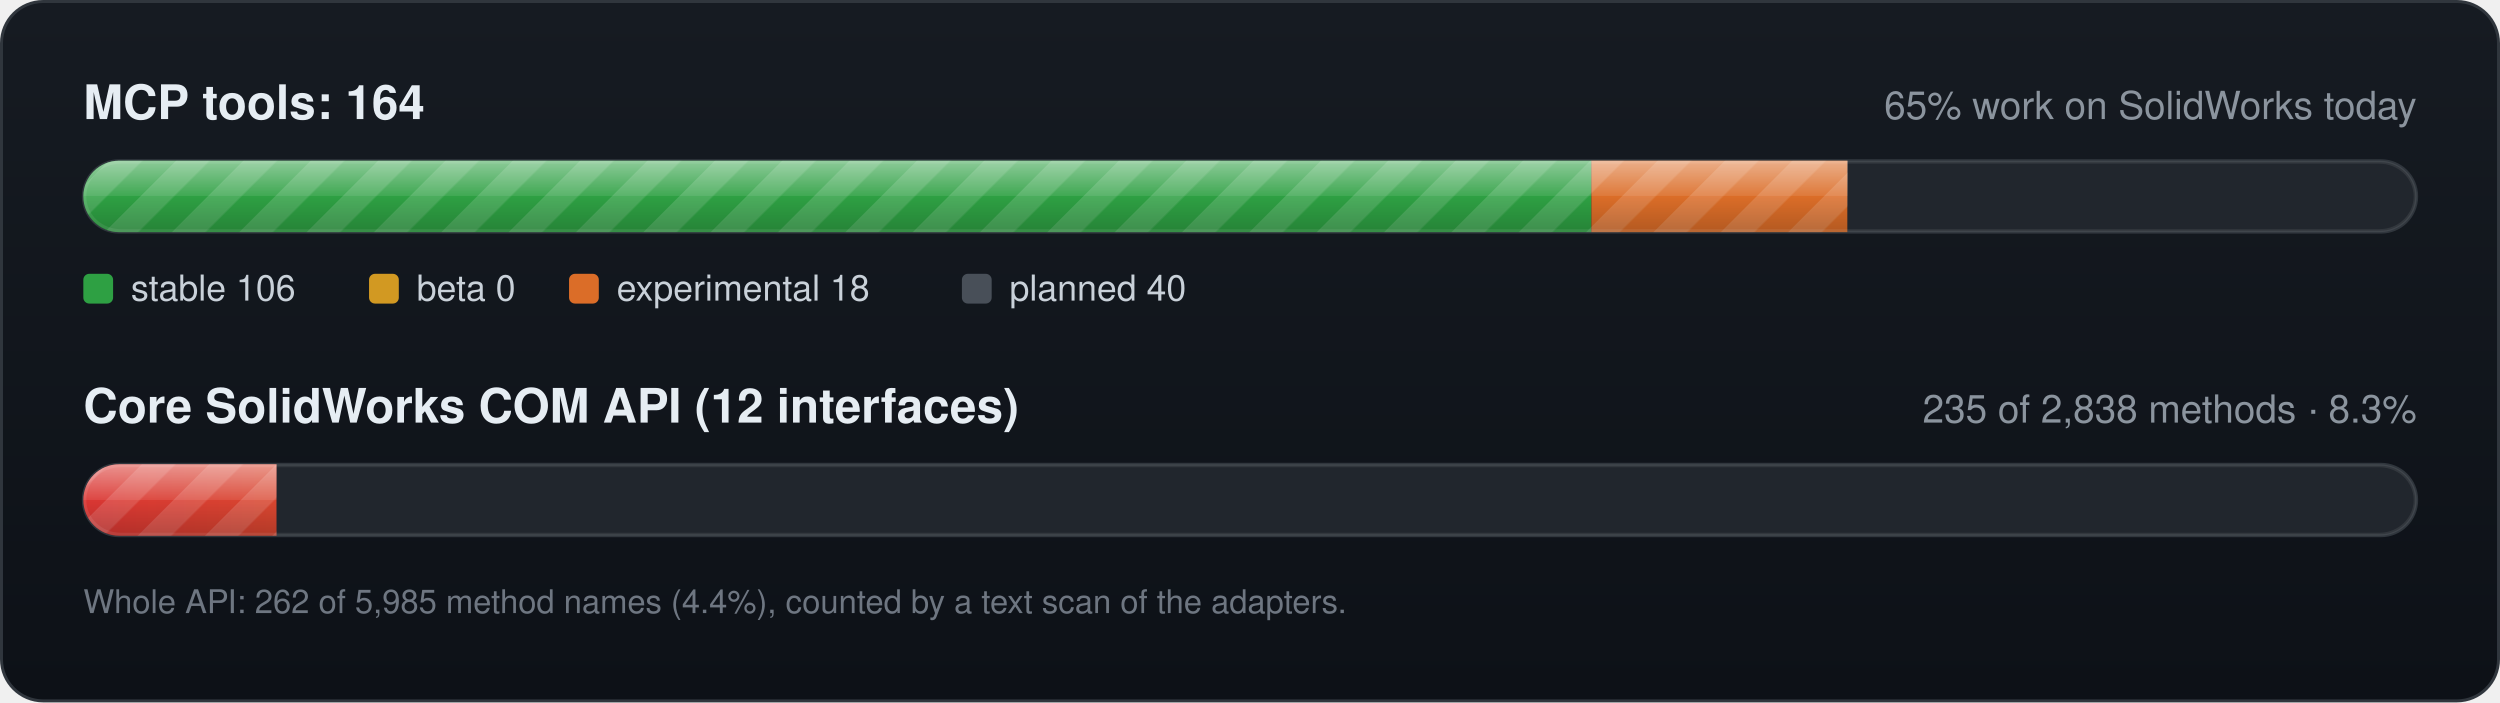
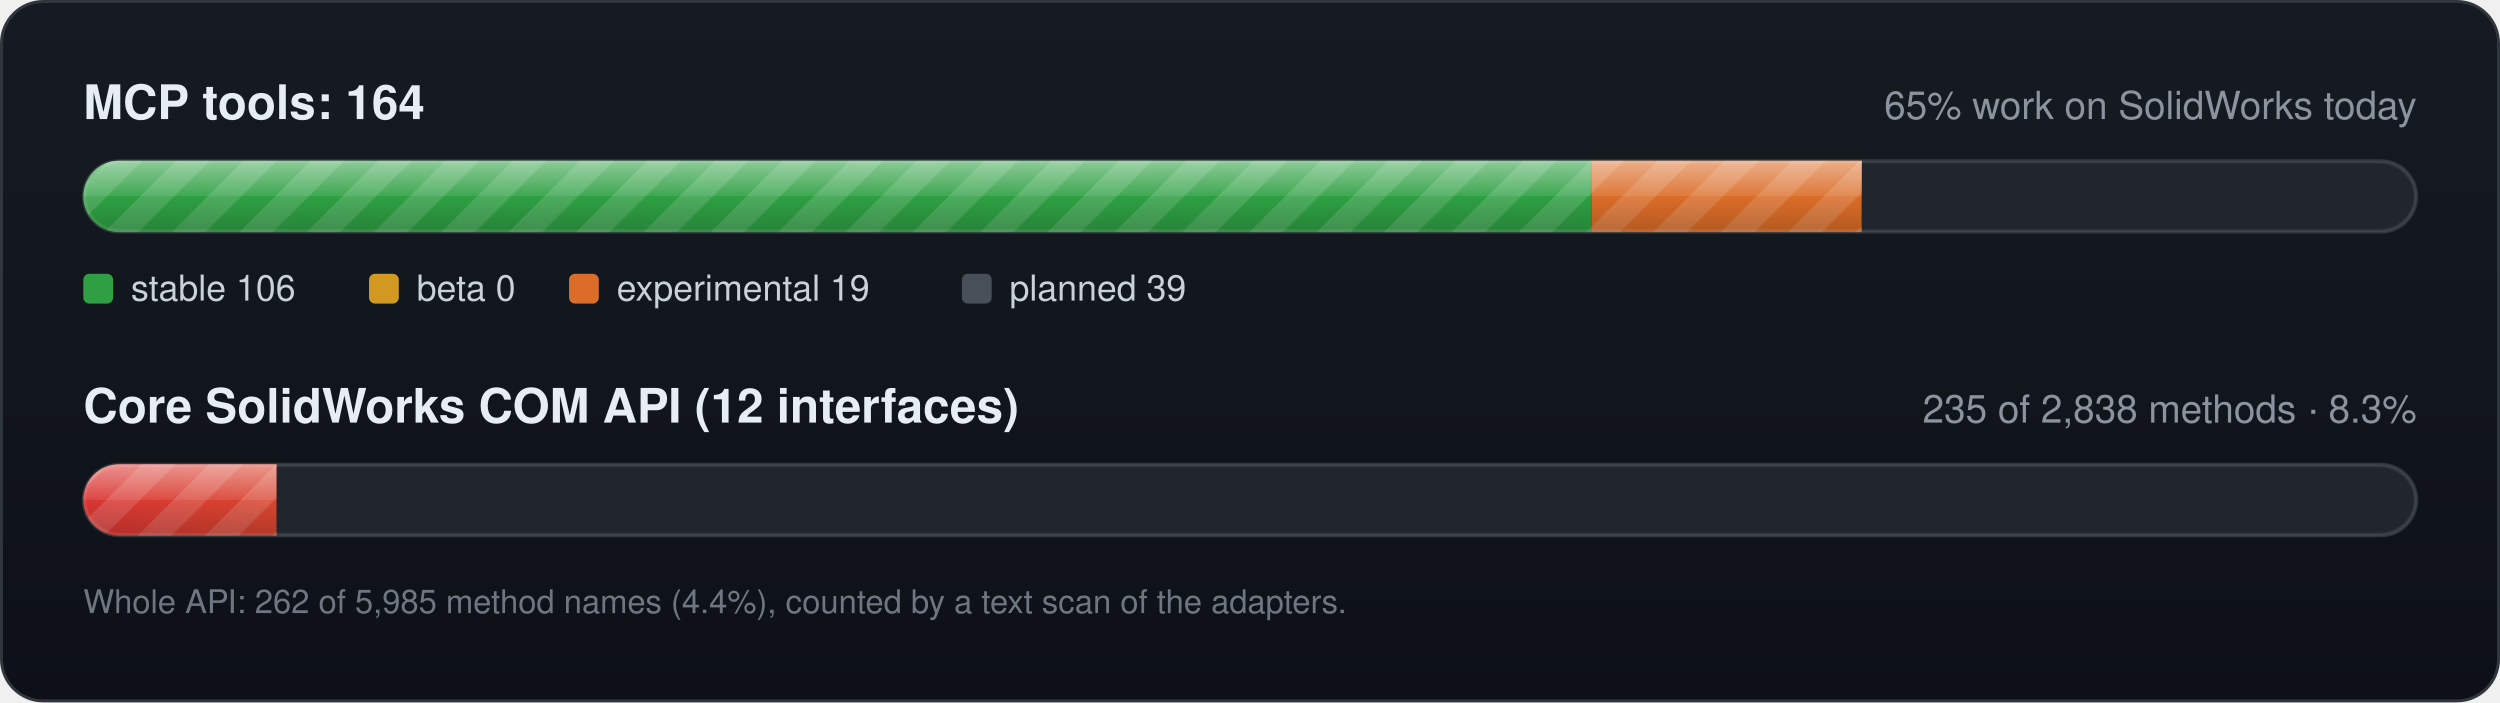
<svg xmlns="http://www.w3.org/2000/svg" width="840" height="236" viewBox="0 0 840 236" role="img" aria-label="Project progress">
  <defs>
    <linearGradient id="panel" x1="0" y1="0" x2="0" y2="1">
      <stop offset="0" stop-color="#161b22" />
      <stop offset="1" stop-color="#0d1117" />
    </linearGradient>
    <linearGradient id="gloss" x1="0" y1="0" x2="0" y2="1">
      <stop offset="0" stop-color="#fff" stop-opacity=".45" />
      <stop offset=".5" stop-color="#fff" stop-opacity=".08" />
      <stop offset=".5" stop-color="#000" stop-opacity="0" />
      <stop offset="1" stop-color="#000" stop-opacity=".18" />
    </linearGradient>
    <linearGradient id="heat" gradientUnits="userSpaceOnUse" x1="28" y1="0" x2="812" y2="0">
      <stop offset="0" stop-color="#da3633" />
      <stop offset=".5" stop-color="#d29922" />
      <stop offset="1" stop-color="#2ea043" />
    </linearGradient>
    <pattern id="stripes" width="16" height="16" patternUnits="userSpaceOnUse" patternTransform="rotate(45)">
      <rect width="8" height="16" fill="#fff" fill-opacity=".14" />
      <animateTransform attributeName="patternTransform" type="translate" additive="sum" from="0 0" to="16 0" dur="1.6s" repeatCount="indefinite" />
    </pattern>
    <clipPath id="track-tools">
      <rect x="28" y="54" width="784" height="24" rx="12.0" />
    </clipPath>
    <clipPath id="track-com">
      <rect x="28" y="156" width="784" height="24" rx="12.0" />
    </clipPath>
  </defs>
  <rect x=".5" y=".5" width="839" height="235" rx="14" fill="url(#panel)" stroke="#30363d" />
  <text x="28" y="40" font-family="-apple-system,'Segoe UI',Helvetica,Arial,sans-serif" font-size="16" fill="#e6edf3" font-weight="600" text-anchor="start">MCP tools: 164</text>
  <text x="812" y="40" font-family="-apple-system,'Segoe UI',Helvetica,Arial,sans-serif" font-size="13" fill="#8b949e" font-weight="400" text-anchor="end">65% work on SolidWorks today</text>
  <rect x="28" y="54" width="784" height="24" rx="12.0" fill="#21262d" stroke="#30363d" />
  <g clip-path="url(#track-tools)">
    <rect x="28.0" y="54" width="506.7" height="24" fill="#2ea043" />
    <rect x="534.7" y="54" width="0.0" height="24" fill="#d29922" />
-     <rect x="534.7" y="54" width="86.0" height="24" fill="#db6d28" />
-     <rect x="28" y="54" width="592.8" height="24" fill="url(#stripes)" />
-     <rect x="28" y="54" width="592.8" height="24" fill="url(#gloss)" />
+     <rect x="534.7" y="54" width="90.8" height="24" fill="#db6d28" />
+     <rect x="28" y="54" width="597.6" height="24" fill="url(#stripes)" />
+     <rect x="28" y="54" width="597.6" height="24" fill="url(#gloss)" />
  </g>
  <rect x="28.5" y="54.5" width="783" height="23" rx="12.0" fill="none" stroke="#fff" stroke-opacity=".08" />
  <rect x="28" y="92" width="10" height="10" rx="2" fill="#2ea043" />
  <text x="44" y="101" font-family="-apple-system,'Segoe UI',Helvetica,Arial,sans-serif" font-size="12" fill="#c9d1d9" font-weight="400" text-anchor="start">stable 106</text>
  <rect x="124" y="92" width="10" height="10" rx="2" fill="#d29922" />
  <text x="140" y="101" font-family="-apple-system,'Segoe UI',Helvetica,Arial,sans-serif" font-size="12" fill="#c9d1d9" font-weight="400" text-anchor="start">beta 0</text>
  <rect x="191.2" y="92" width="10" height="10" rx="2" fill="#db6d28" />
-   <text x="207.2" y="101" font-family="-apple-system,'Segoe UI',Helvetica,Arial,sans-serif" font-size="12" fill="#c9d1d9" font-weight="400" text-anchor="start">experimental 18</text>
+   <text x="207.2" y="101" font-family="-apple-system,'Segoe UI',Helvetica,Arial,sans-serif" font-size="12" fill="#c9d1d9" font-weight="400" text-anchor="start">experimental 19</text>
  <rect x="323.2" y="92" width="10" height="10" rx="2" fill="#484f58" />
-   <text x="339.2" y="101" font-family="-apple-system,'Segoe UI',Helvetica,Arial,sans-serif" font-size="12" fill="#c9d1d9" font-weight="400" text-anchor="start">planned 40</text>
+   <text x="339.2" y="101" font-family="-apple-system,'Segoe UI',Helvetica,Arial,sans-serif" font-size="12" fill="#c9d1d9" font-weight="400" text-anchor="start">planned 39</text>
  <text x="28" y="142" font-family="-apple-system,'Segoe UI',Helvetica,Arial,sans-serif" font-size="16" fill="#e6edf3" font-weight="600" text-anchor="start">Core SolidWorks COM API (12 interfaces)</text>
  <text x="812" y="142" font-family="-apple-system,'Segoe UI',Helvetica,Arial,sans-serif" font-size="13" fill="#8b949e" font-weight="400" text-anchor="end">235 of 2,838 methods · 8.3%</text>
  <rect x="28" y="156" width="784" height="24" rx="12.0" fill="#21262d" stroke="#30363d" />
  <g clip-path="url(#track-com)">
    <rect x="28.0" y="156" width="64.9" height="24" fill="url(#heat)" />
    <rect x="28" y="156" width="64.9" height="24" fill="url(#stripes)" />
    <rect x="28" y="156" width="64.9" height="24" fill="url(#gloss)" />
  </g>
  <rect x="28.5" y="156.5" width="783" height="23" rx="12.0" fill="none" stroke="#fff" stroke-opacity=".08" />
  <text x="28" y="206" font-family="-apple-system,'Segoe UI',Helvetica,Arial,sans-serif" font-size="11" fill="#6e7681" font-weight="400" text-anchor="start">Whole API: 262 of 5,985 method names (4.4%), counted by a text scan of the adapters.</text>
</svg>
